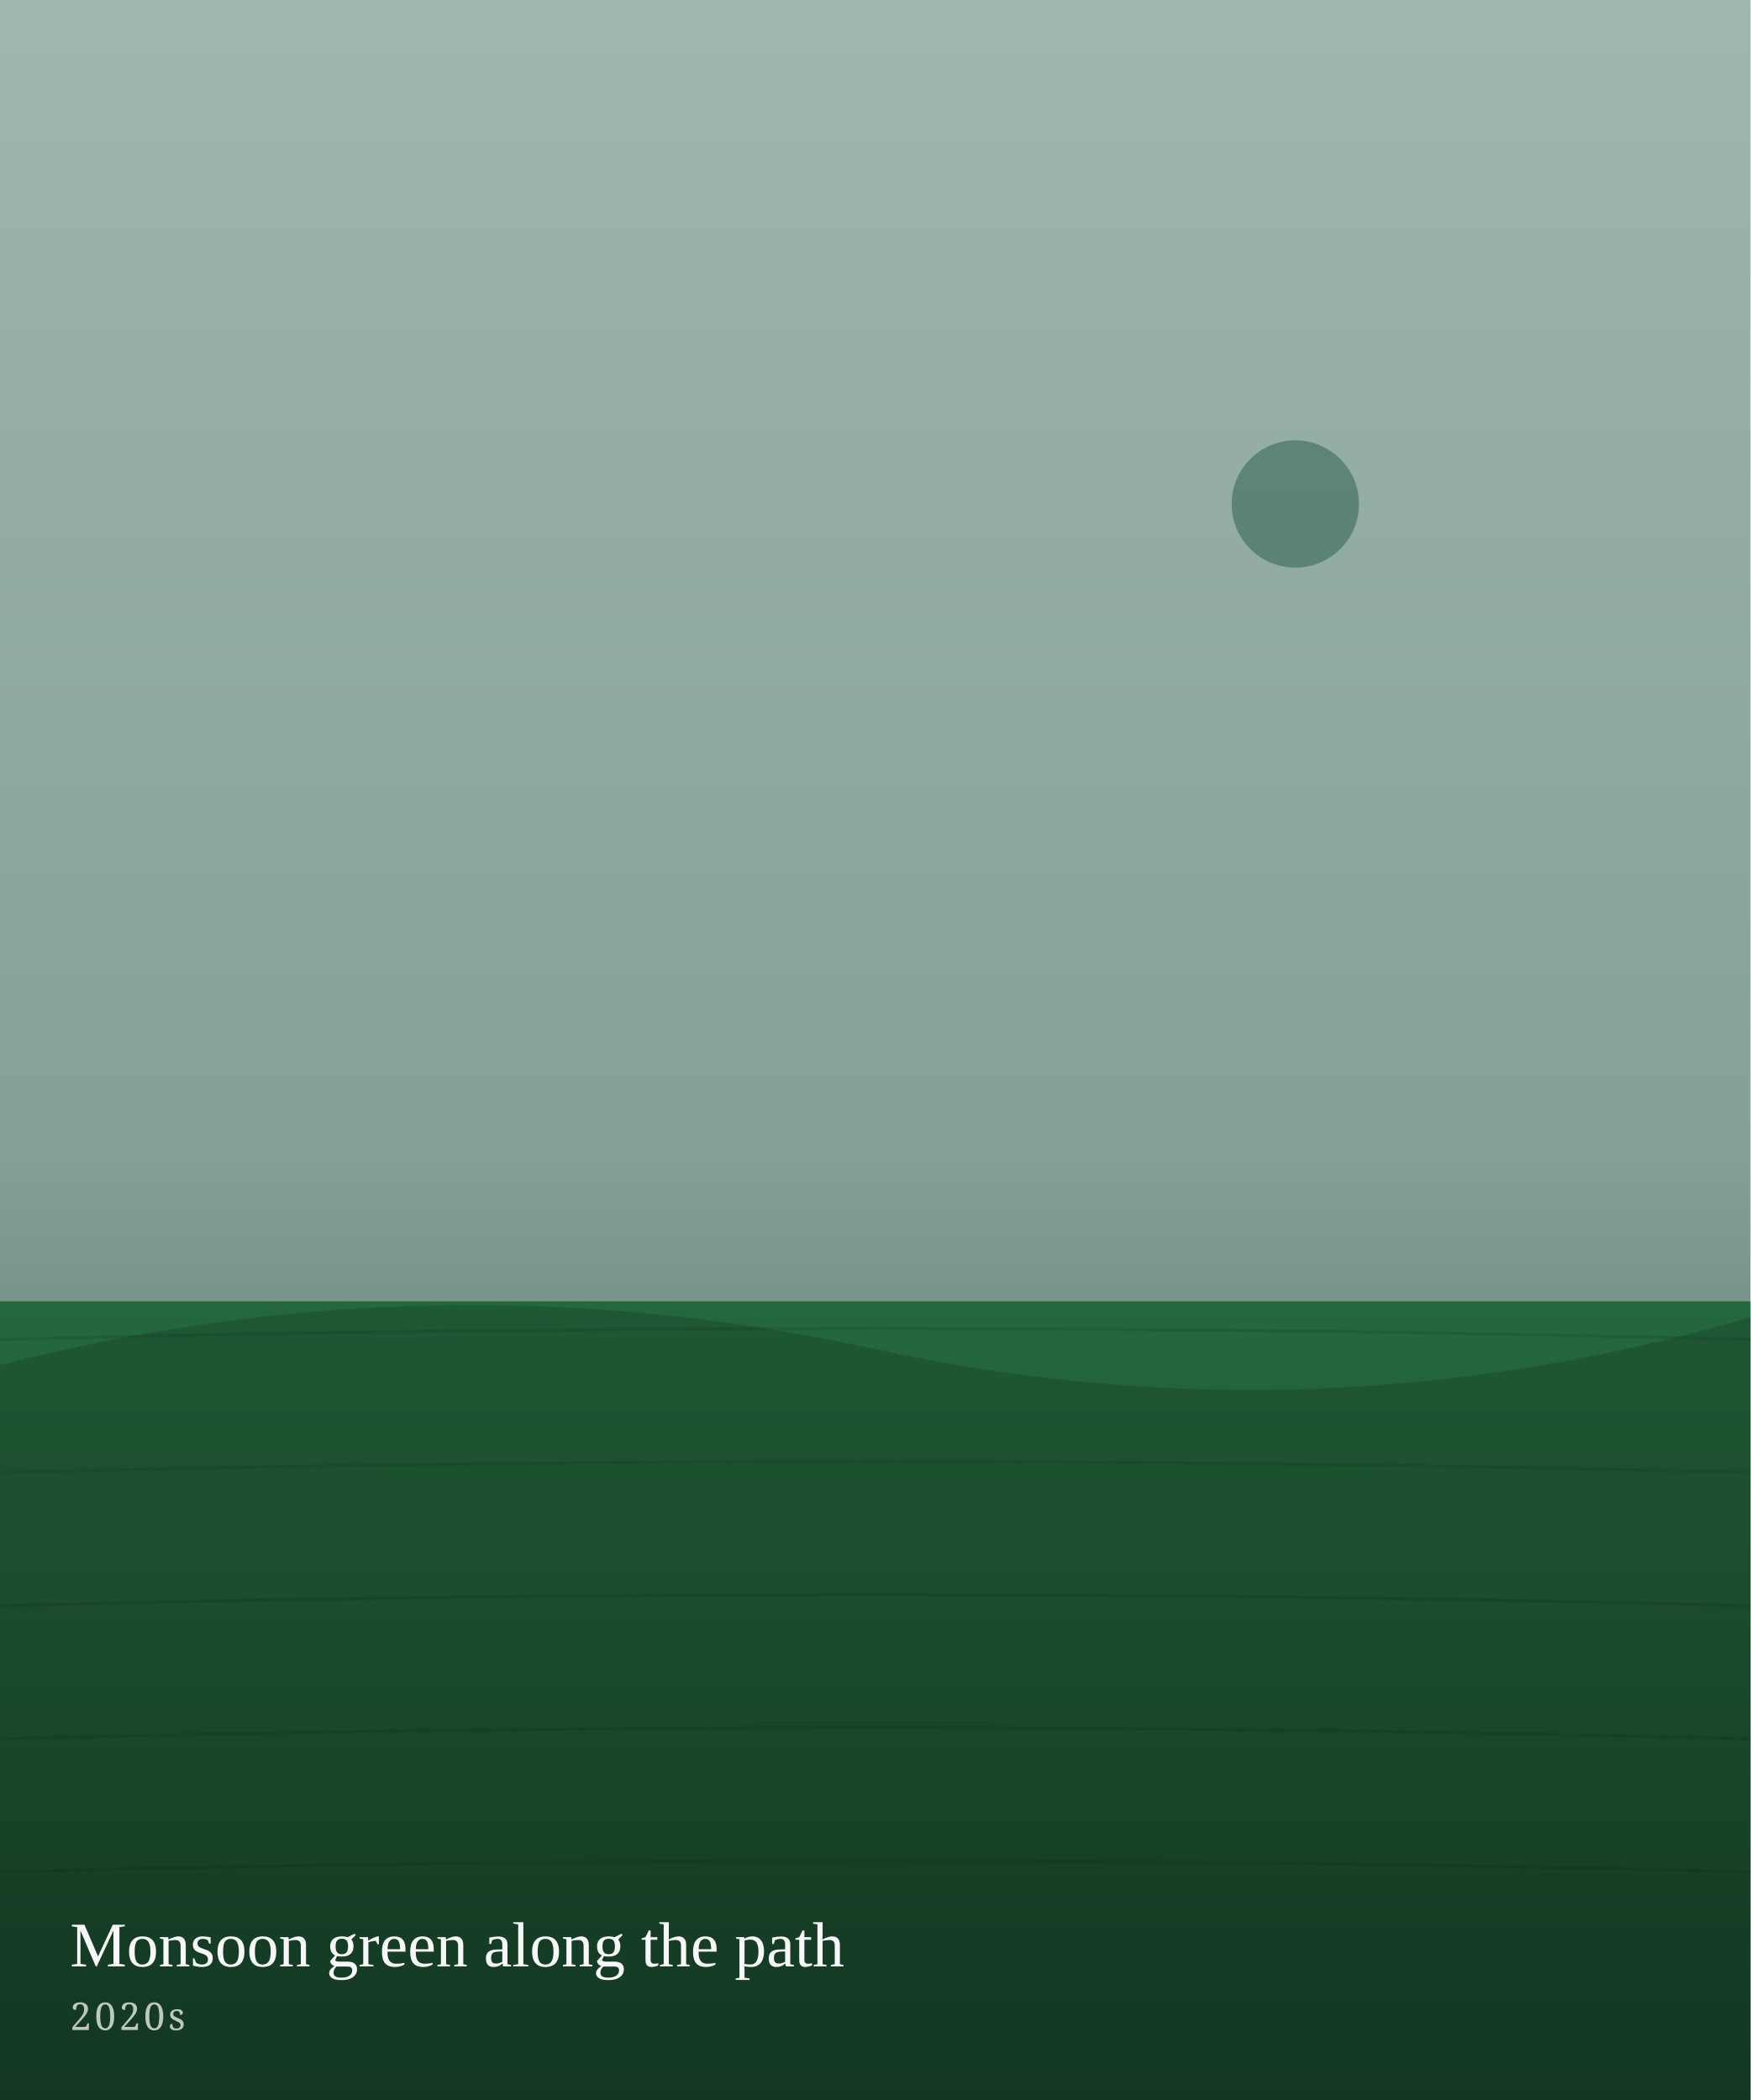
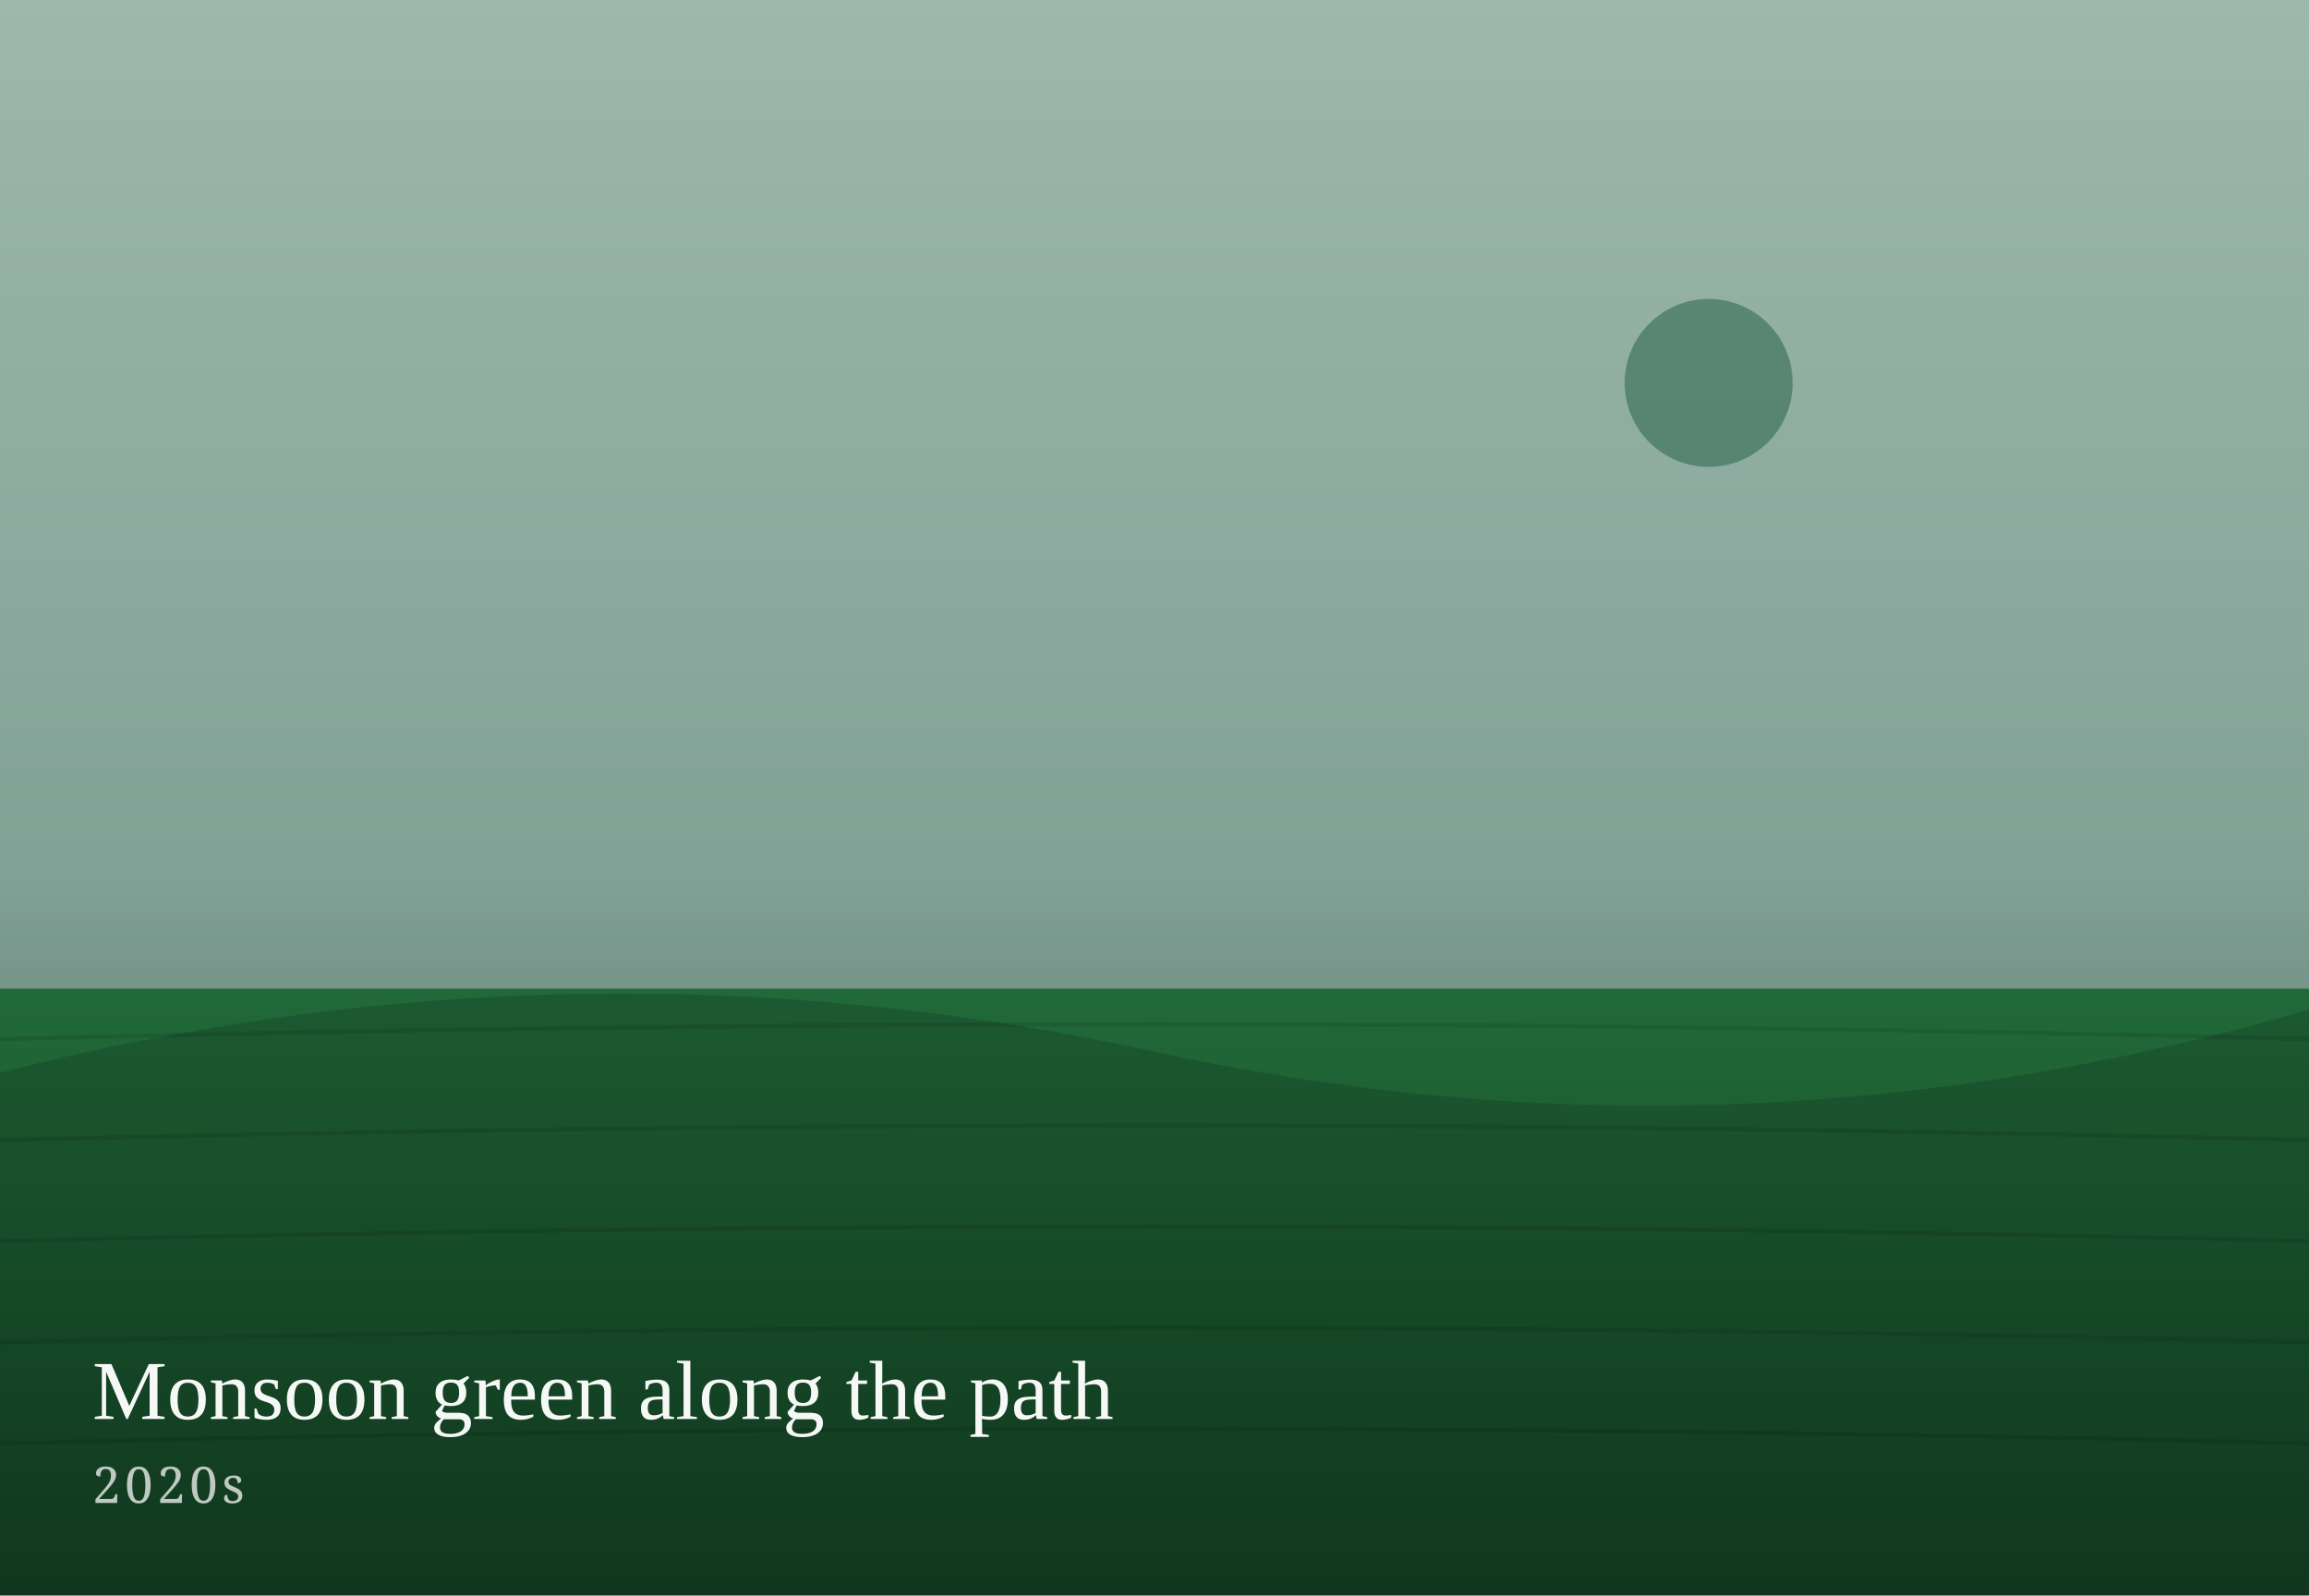
- <svg xmlns="http://www.w3.org/2000/svg" width="1100" height="1320" viewBox="0 0 1100 1320" role="img" aria-label="Monsoon green along the path">
+ <svg xmlns="http://www.w3.org/2000/svg" width="1100" height="760" viewBox="0 0 1100 760" role="img" aria-label="Monsoon green along the path">
  <defs>
    <linearGradient id="sky" x1="0" y1="0" x2="0" y2="1">
      <stop offset="0" stop-color="#9FB7AE" />
      <stop offset="1" stop-color="#6E8E84" />
    </linearGradient>
    <linearGradient id="vig" x1="0" y1="0" x2="0" y2="1">
      <stop offset="0.55" stop-color="#000" stop-opacity="0" />
      <stop offset="1" stop-color="#000" stop-opacity="0.42" />
    </linearGradient>
+     <filter id="tone" color-interpolation-filters="sRGB">
+       <feColorMatrix type="hueRotate" values="-3" />
+       <feColorMatrix type="saturate" values="1.10" />
+     </filter>
  </defs>
-   <rect width="1100" height="1320" fill="url(#sky)" />
-   <path d="M0 818 L1100 818 L1100 1320 L0 1320 Z" fill="#1F6B3C" opacity="0.92" />
-   <path d="M0 858 Q275 788 550 848 T1100 828 L1100 1320 L0 1320 Z" fill="#000" opacity="0.16" />
-   <circle cx="814" cy="316.8" r="40" fill="#235C49" opacity="0.5" />
-   <path d="M0 842 Q550 828 1100 842" stroke="#000" stroke-width="2" fill="none" opacity="0.1" />
-   <path d="M0 925.667 Q550 911.667 1100 925.667" stroke="#000" stroke-width="2" fill="none" opacity="0.1" />
-   <path d="M0 1009.333 Q550 995.333 1100 1009.333" stroke="#000" stroke-width="2" fill="none" opacity="0.1" />
-   <path d="M0 1093 Q550 1079 1100 1093" stroke="#000" stroke-width="2" fill="none" opacity="0.1" />
-   <path d="M0 1176.667 Q550 1162.667 1100 1176.667" stroke="#000" stroke-width="2" fill="none" opacity="0.1" />
-   <rect width="1100" height="1320" fill="url(#vig)" />
-   <text x="44" y="1236" font-family="Georgia, 'Times New Roman', serif" font-size="40" fill="#fff" opacity="0.96">Monsoon green along the path</text>
-   <text x="44" y="1276" font-family="Georgia, serif" font-size="24" fill="#fff" opacity="0.72" letter-spacing="2">2020s</text>
+   <g filter="url(#tone)">
+     <rect width="1100" height="760" fill="url(#sky)" />
+     <path d="M0 471 L1100 471 L1100 760 L0 760 Z" fill="#1F6B3C" opacity="0.92" />
+     <path d="M0 511 Q275 441 550 501 T1100 481 L1100 760 L0 760 Z" fill="#000" opacity="0.16" />
+     <circle cx="814" cy="182.4" r="40" fill="#235C49" opacity="0.5" />
+     <path d="M0 495 Q550 481 1100 495" stroke="#000" stroke-width="2" fill="none" opacity="0.1" />
+     <path d="M0 543.167 Q550 529.167 1100 543.167" stroke="#000" stroke-width="2" fill="none" opacity="0.1" />
+     <path d="M0 591.333 Q550 577.333 1100 591.333" stroke="#000" stroke-width="2" fill="none" opacity="0.1" />
+     <path d="M0 639.5 Q550 625.5 1100 639.5" stroke="#000" stroke-width="2" fill="none" opacity="0.1" />
+     <path d="M0 687.667 Q550 673.667 1100 687.667" stroke="#000" stroke-width="2" fill="none" opacity="0.1" />
+   </g>
+   <rect width="1100" height="760" fill="url(#vig)" />
+   <text x="44" y="676" font-family="Georgia, 'Times New Roman', serif" font-size="40" fill="#fff" opacity="0.96">Monsoon green along the path</text>
+   <text x="44" y="716" font-family="Georgia, serif" font-size="24" fill="#fff" opacity="0.72" letter-spacing="2">2020s</text>
</svg>
